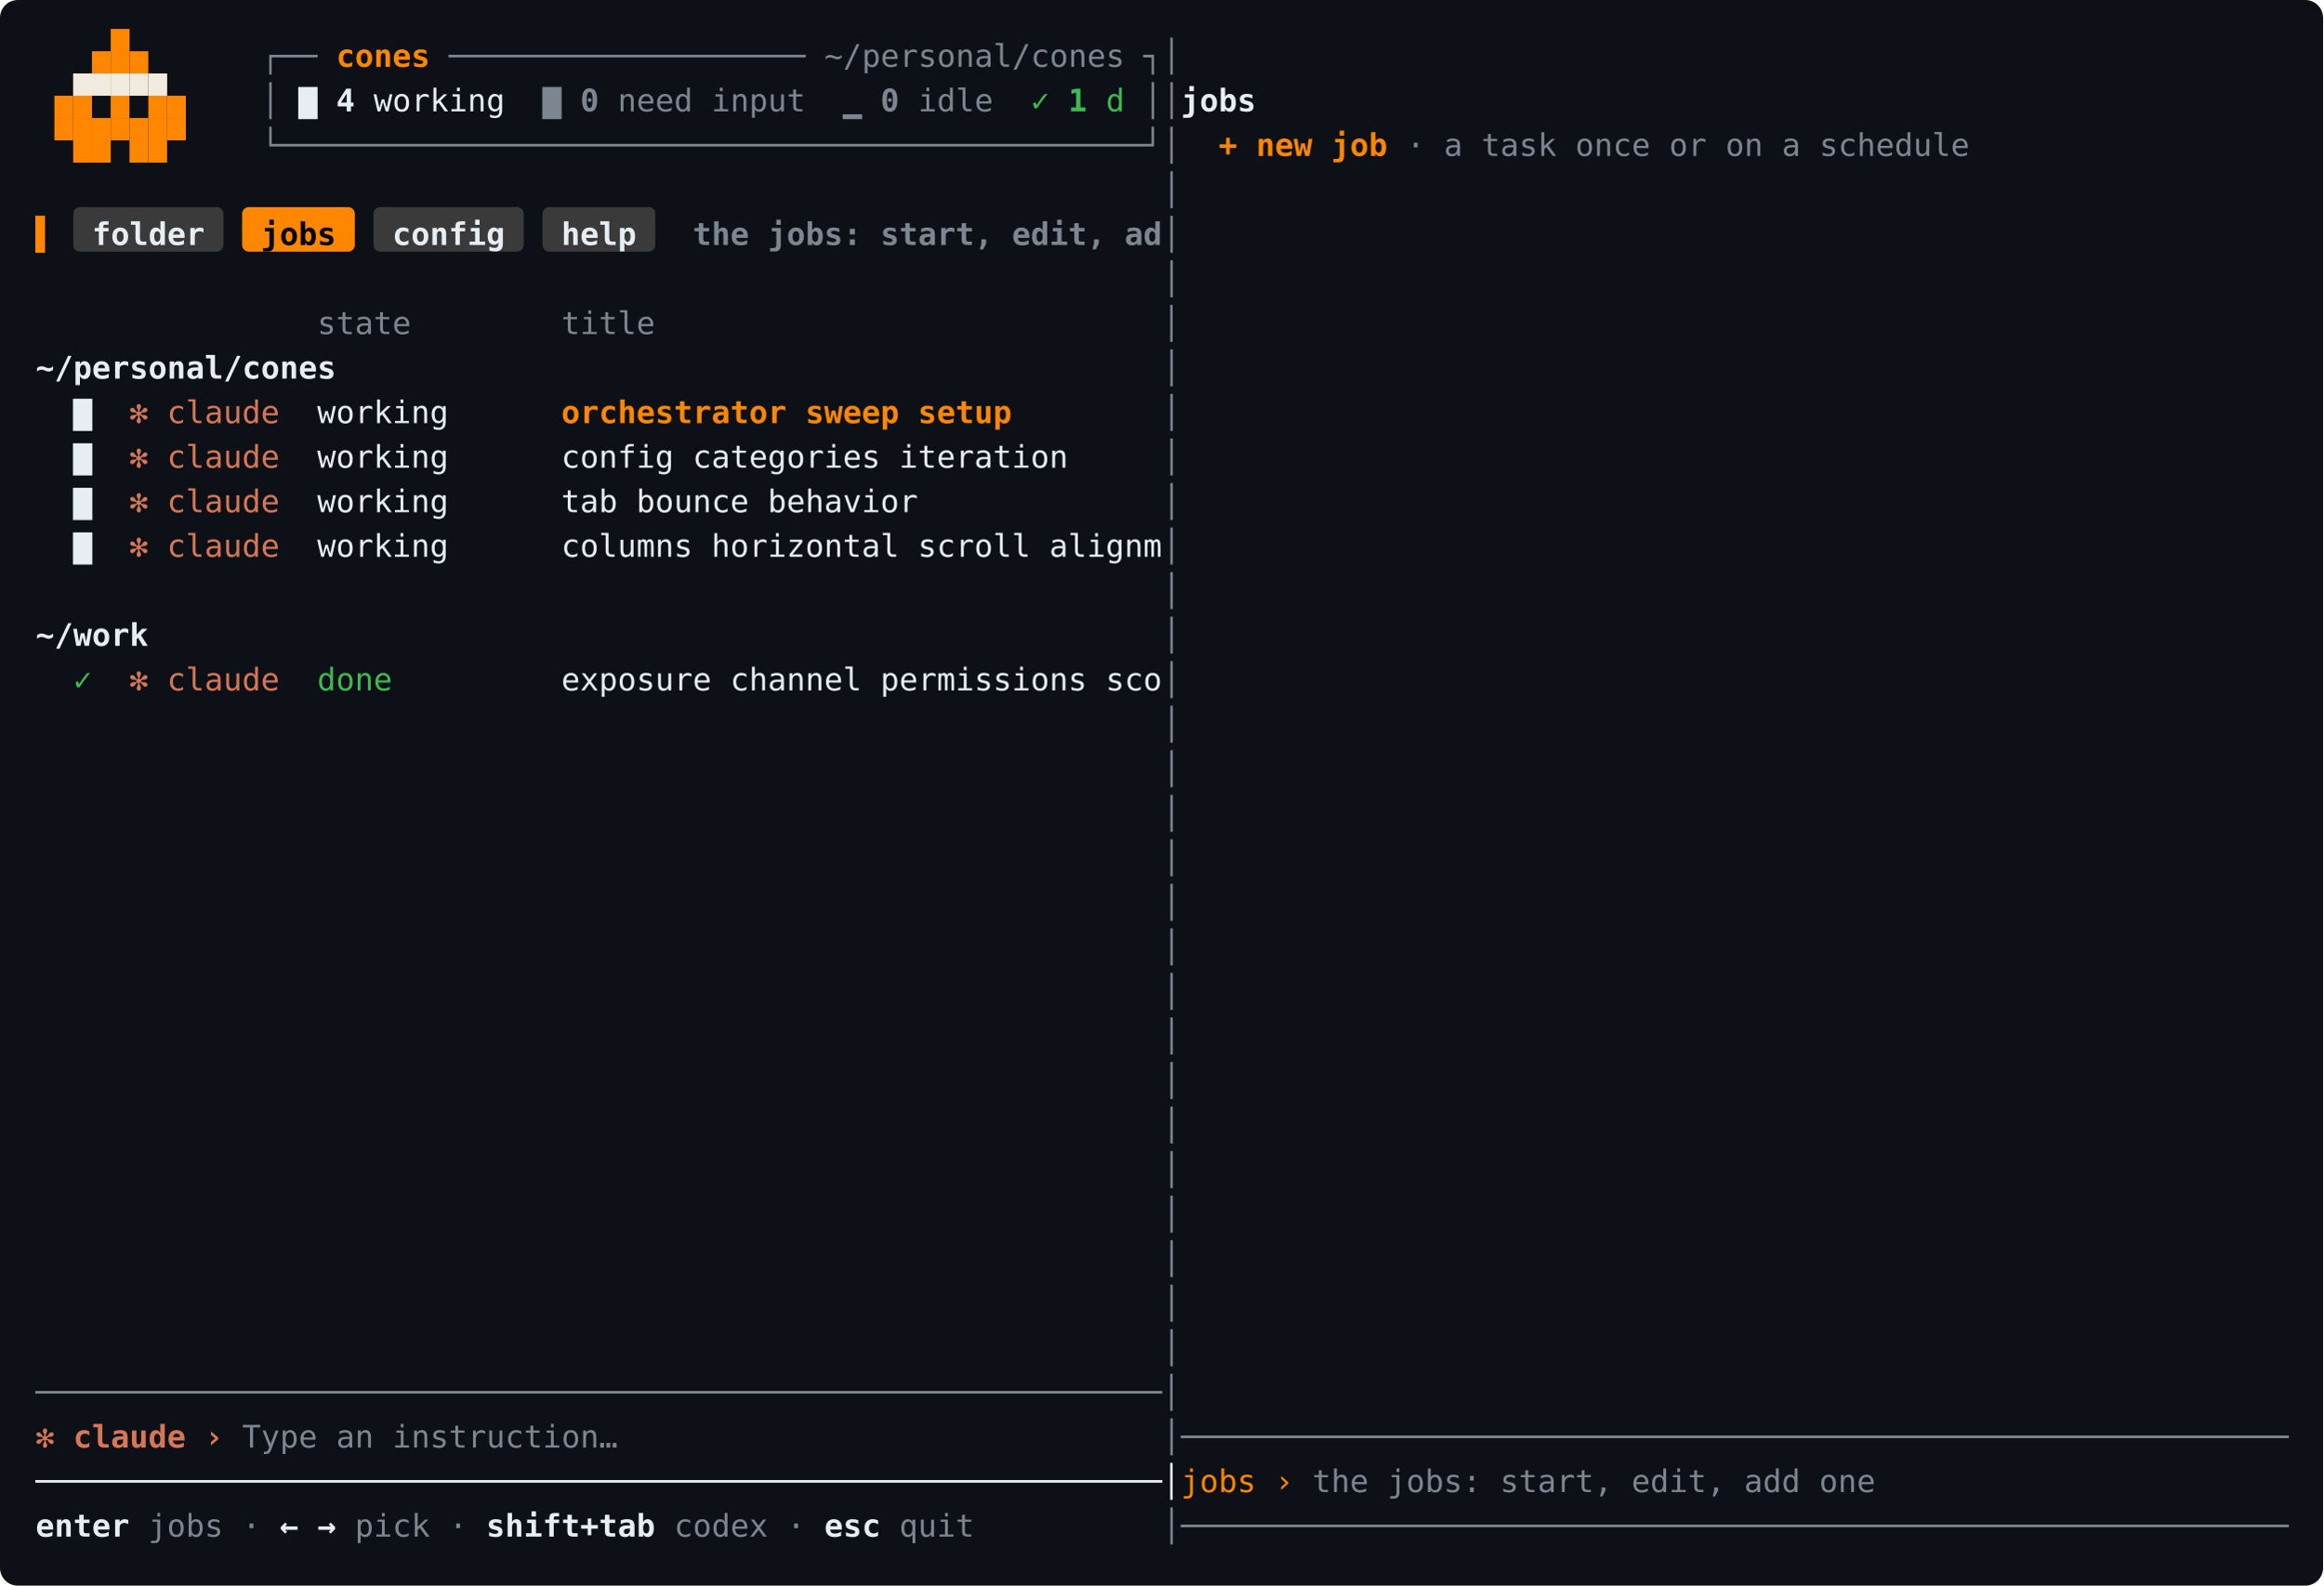
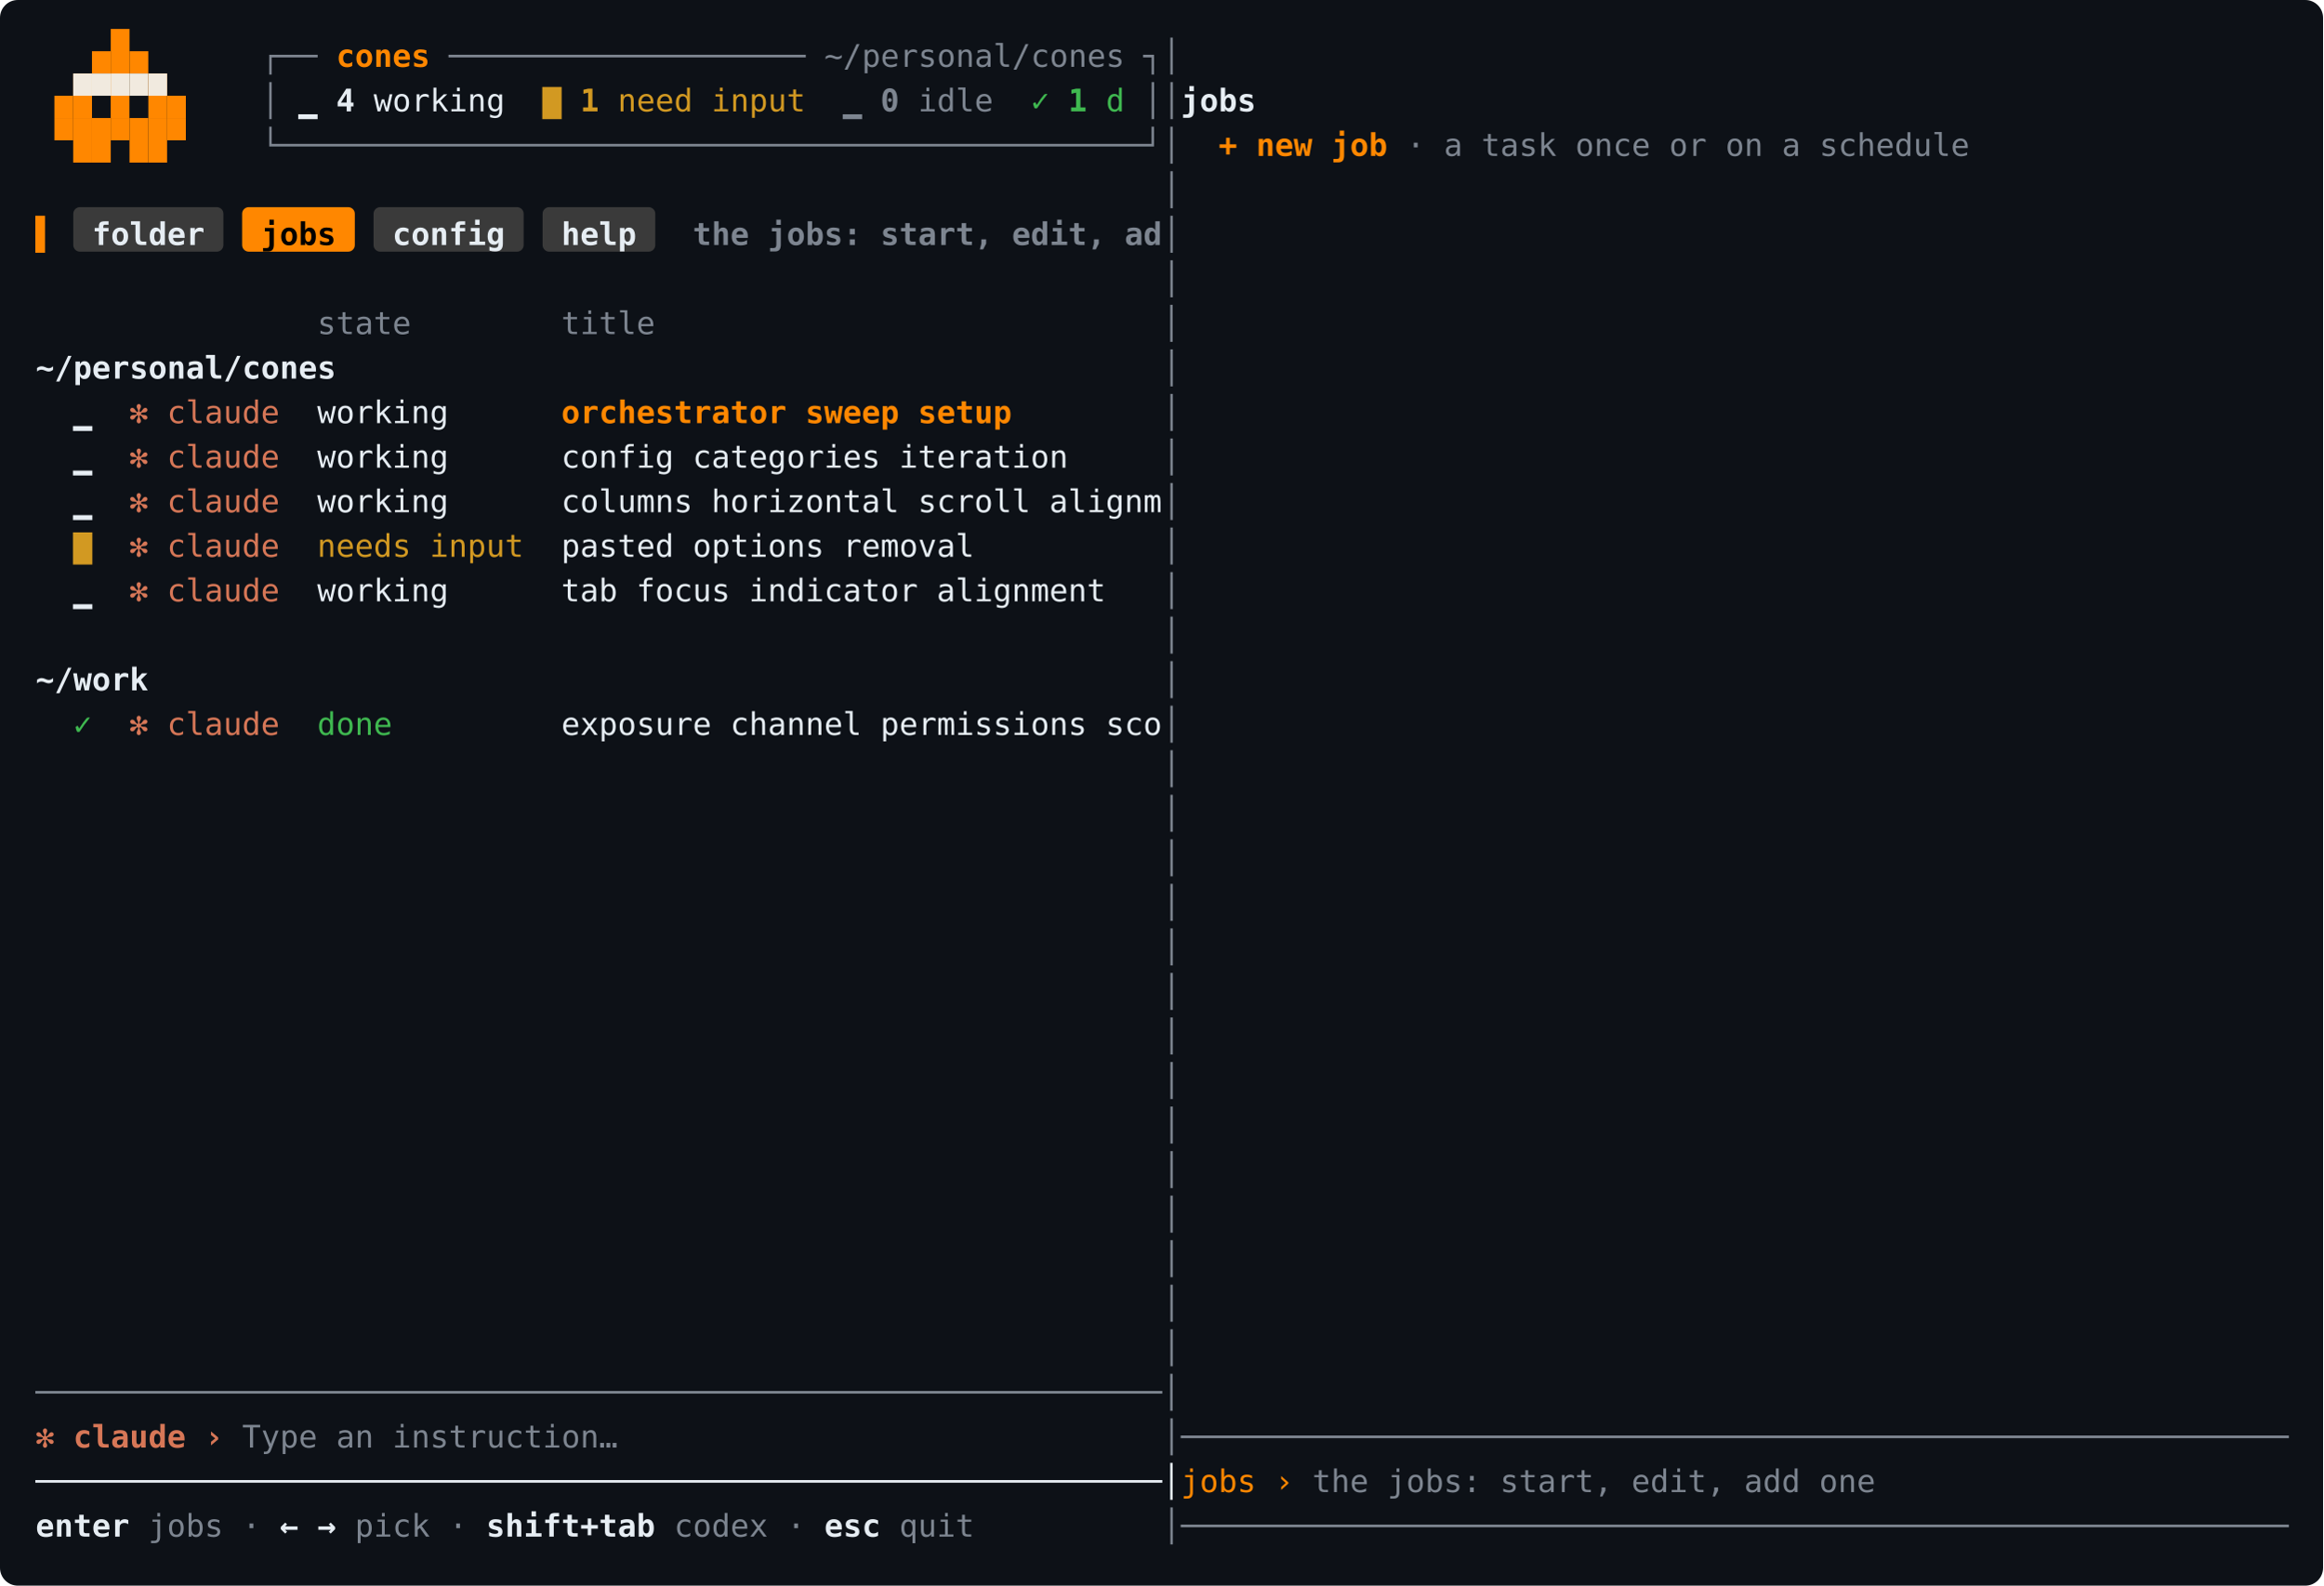
<svg xmlns="http://www.w3.org/2000/svg" width="1043" height="712" viewBox="0 0 1043 712" font-family="SFMono-Regular,Menlo,Consolas,monospace" font-size="14">
  <rect width="1043" height="712" rx="8" fill="#0d1117" />
  <rect x="41.29" y="23.0" width="8.43" height="10.0" fill="#ff8700" />
  <rect x="49.72" y="13" width="8.43" height="20" fill="#ff8700" />
  <rect x="58.15" y="23.0" width="8.43" height="10.0" fill="#ff8700" />
  <text x="117.2" y="30" xml:space="preserve" textLength="33.7" lengthAdjust="spacingAndGlyphs" fill="#7d8590">┌── </text>
  <text x="150.9" y="30" xml:space="preserve" textLength="50.6" lengthAdjust="spacingAndGlyphs" fill="#ff8700" font-weight="700">cones </text>
  <text x="201.5" y="30" xml:space="preserve" textLength="328.8" lengthAdjust="spacingAndGlyphs" fill="#7d8590">─────────────────── ~/personal/cones ┐│</text>
  <rect x="24.43" y="43.0" width="8.43" height="10.0" fill="#ff8700" />
  <rect x="32.9" y="33" width="8.4" height="20" rx="0" fill="#ff8700" />
  <rect x="32.86" y="33" width="8.43" height="10.0" fill="#f1eadf" />
  <rect x="41.29" y="33" width="8.43" height="10.0" fill="#f1eadf" />
  <rect x="49.7" y="33" width="8.4" height="20" rx="0" fill="#ff8700" />
  <rect x="49.72" y="33" width="8.43" height="10.0" fill="#f1eadf" />
  <rect x="58.15" y="33" width="8.43" height="10.0" fill="#f1eadf" />
  <rect x="66.6" y="33" width="8.4" height="20" rx="0" fill="#ff8700" />
  <rect x="66.58" y="33" width="8.43" height="10.0" fill="#f1eadf" />
  <rect x="75.01" y="43.0" width="8.43" height="10.0" fill="#ff8700" />
  <text x="117.2" y="50" xml:space="preserve" textLength="8.4" lengthAdjust="spacingAndGlyphs" fill="#7d8590">│</text>
-   <text x="125.6" y="50" xml:space="preserve" textLength="25.3" lengthAdjust="spacingAndGlyphs" fill="#e6edf3"> ▇ </text>
+   <text x="125.6" y="50" xml:space="preserve" textLength="25.3" lengthAdjust="spacingAndGlyphs" fill="#e6edf3"> ▁ </text>
  <text x="150.9" y="50" xml:space="preserve" textLength="8.4" lengthAdjust="spacingAndGlyphs" fill="#e6edf3" font-weight="700">4</text>
  <text x="159.3" y="50" xml:space="preserve" textLength="84.3" lengthAdjust="spacingAndGlyphs" fill="#e6edf3"> working  </text>
-   <text x="243.6" y="50" xml:space="preserve" textLength="16.9" lengthAdjust="spacingAndGlyphs" fill="#7d8590">▇ </text>
-   <text x="260.5" y="50" xml:space="preserve" textLength="8.4" lengthAdjust="spacingAndGlyphs" fill="#7d8590" font-weight="700">0</text>
-   <text x="268.9" y="50" xml:space="preserve" textLength="92.7" lengthAdjust="spacingAndGlyphs" fill="#7d8590"> need input</text>
+   <text x="243.6" y="50" xml:space="preserve" textLength="16.9" lengthAdjust="spacingAndGlyphs" fill="#d29922">▇ </text>
+   <text x="260.5" y="50" xml:space="preserve" textLength="8.4" lengthAdjust="spacingAndGlyphs" fill="#d29922" font-weight="700">1</text>
+   <text x="268.9" y="50" xml:space="preserve" textLength="92.7" lengthAdjust="spacingAndGlyphs" fill="#d29922"> need input</text>
  <text x="378.5" y="50" xml:space="preserve" textLength="16.9" lengthAdjust="spacingAndGlyphs" fill="#7d8590">▁ </text>
  <text x="395.3" y="50" xml:space="preserve" textLength="8.4" lengthAdjust="spacingAndGlyphs" fill="#7d8590" font-weight="700">0</text>
  <text x="403.8" y="50" xml:space="preserve" textLength="42.1" lengthAdjust="spacingAndGlyphs" fill="#7d8590"> idle</text>
  <text x="462.8" y="50" xml:space="preserve" textLength="16.9" lengthAdjust="spacingAndGlyphs" fill="#3fb950">✓ </text>
  <text x="479.6" y="50" xml:space="preserve" textLength="8.4" lengthAdjust="spacingAndGlyphs" fill="#3fb950" font-weight="700">1</text>
  <text x="488.1" y="50" xml:space="preserve" textLength="16.9" lengthAdjust="spacingAndGlyphs" fill="#3fb950"> d</text>
  <text x="513.4" y="50" xml:space="preserve" textLength="16.9" lengthAdjust="spacingAndGlyphs" fill="#7d8590">││</text>
  <text x="530.2" y="50" xml:space="preserve" textLength="33.7" lengthAdjust="spacingAndGlyphs" fill="#e6edf3" font-weight="700">jobs</text>
  <rect x="24.43" y="53" width="8.43" height="10.0" fill="#ff8700" />
  <rect x="32.86" y="53" width="8.43" height="20" fill="#ff8700" />
  <rect x="41.29" y="53" width="8.43" height="20" fill="#ff8700" />
  <rect x="49.72" y="53" width="8.43" height="10.0" fill="#ff8700" />
  <rect x="58.15" y="53" width="8.43" height="20" fill="#ff8700" />
  <rect x="66.58" y="53" width="8.43" height="20" fill="#ff8700" />
  <rect x="75.01" y="53" width="8.43" height="10.0" fill="#ff8700" />
  <text x="117.2" y="70" xml:space="preserve" textLength="413.1" lengthAdjust="spacingAndGlyphs" fill="#7d8590">└──────────────────────────────────────────────┘│</text>
  <text x="547.1" y="70" xml:space="preserve" textLength="75.9" lengthAdjust="spacingAndGlyphs" fill="#ff8700" font-weight="700">+ new job</text>
  <text x="623.0" y="70" xml:space="preserve" textLength="261.3" lengthAdjust="spacingAndGlyphs" fill="#7d8590"> · a task once or on a schedule</text>
  <text x="521.8" y="90" xml:space="preserve" textLength="8.4" lengthAdjust="spacingAndGlyphs" fill="#7d8590">│</text>
  <text x="16.0" y="110" xml:space="preserve" textLength="16.9" lengthAdjust="spacingAndGlyphs" fill="#ff8700" font-weight="700">▌ </text>
  <rect x="32.9" y="93" width="67.4" height="20" rx="3" fill="#3a3a3a" />
  <text x="32.9" y="110" xml:space="preserve" textLength="67.4" lengthAdjust="spacingAndGlyphs" fill="#e6edf3" font-weight="700"> folder </text>
  <rect x="108.7" y="93" width="50.6" height="20" rx="3" fill="#ff8700" />
  <text x="108.7" y="110" xml:space="preserve" textLength="50.6" lengthAdjust="spacingAndGlyphs" fill="#000" font-weight="700"> jobs </text>
  <rect x="167.7" y="93" width="67.4" height="20" rx="3" fill="#3a3a3a" />
  <text x="167.7" y="110" xml:space="preserve" textLength="67.4" lengthAdjust="spacingAndGlyphs" fill="#e6edf3" font-weight="700"> config </text>
  <rect x="243.6" y="93" width="50.6" height="20" rx="3" fill="#3a3a3a" />
  <text x="243.6" y="110" xml:space="preserve" textLength="50.6" lengthAdjust="spacingAndGlyphs" fill="#e6edf3" font-weight="700"> help </text>
  <text x="302.6" y="110" xml:space="preserve" textLength="219.2" lengthAdjust="spacingAndGlyphs" fill="#7d8590" font-weight="700"> the jobs: start, edit, ad</text>
  <text x="521.8" y="110" xml:space="preserve" textLength="8.4" lengthAdjust="spacingAndGlyphs" fill="#7d8590">│</text>
  <text x="521.8" y="130" xml:space="preserve" textLength="8.4" lengthAdjust="spacingAndGlyphs" fill="#7d8590">│</text>
  <text x="16.0" y="150" xml:space="preserve" textLength="514.2" lengthAdjust="spacingAndGlyphs" fill="#7d8590">               state        title                           │</text>
  <text x="16.0" y="170" xml:space="preserve" textLength="134.9" lengthAdjust="spacingAndGlyphs" fill="#e6edf3" font-weight="700">~/personal/cones</text>
  <text x="521.8" y="170" xml:space="preserve" textLength="8.4" lengthAdjust="spacingAndGlyphs" fill="#7d8590">│</text>
-   <text x="32.9" y="190" xml:space="preserve" textLength="25.3" lengthAdjust="spacingAndGlyphs" fill="#e6edf3">▇  </text>
+   <text x="32.9" y="190" xml:space="preserve" textLength="25.3" lengthAdjust="spacingAndGlyphs" fill="#e6edf3">▁  </text>
  <text x="58.1" y="190" xml:space="preserve" textLength="84.3" lengthAdjust="spacingAndGlyphs" fill="#d77757">✻ claude  </text>
  <text x="142.4" y="190" xml:space="preserve" textLength="109.6" lengthAdjust="spacingAndGlyphs" fill="#e6edf3">working      </text>
  <text x="252.0" y="190" xml:space="preserve" textLength="269.8" lengthAdjust="spacingAndGlyphs" fill="#ff8700" font-weight="700">orchestrator sweep setup        </text>
  <text x="521.8" y="190" xml:space="preserve" textLength="8.4" lengthAdjust="spacingAndGlyphs" fill="#7d8590">│</text>
-   <text x="32.9" y="210" xml:space="preserve" textLength="25.3" lengthAdjust="spacingAndGlyphs" fill="#e6edf3">▇  </text>
+   <text x="32.9" y="210" xml:space="preserve" textLength="25.3" lengthAdjust="spacingAndGlyphs" fill="#e6edf3">▁  </text>
  <text x="58.1" y="210" xml:space="preserve" textLength="84.3" lengthAdjust="spacingAndGlyphs" fill="#d77757">✻ claude  </text>
  <text x="142.4" y="210" xml:space="preserve" textLength="379.3" lengthAdjust="spacingAndGlyphs" fill="#e6edf3">working      config categories iteration     </text>
  <text x="521.8" y="210" xml:space="preserve" textLength="8.4" lengthAdjust="spacingAndGlyphs" fill="#7d8590">│</text>
-   <text x="32.9" y="230" xml:space="preserve" textLength="25.3" lengthAdjust="spacingAndGlyphs" fill="#e6edf3">▇  </text>
+   <text x="32.9" y="230" xml:space="preserve" textLength="25.3" lengthAdjust="spacingAndGlyphs" fill="#e6edf3">▁  </text>
  <text x="58.1" y="230" xml:space="preserve" textLength="84.3" lengthAdjust="spacingAndGlyphs" fill="#d77757">✻ claude  </text>
-   <text x="142.4" y="230" xml:space="preserve" textLength="379.3" lengthAdjust="spacingAndGlyphs" fill="#e6edf3">working      tab bounce behavior             </text>
+   <text x="142.4" y="230" xml:space="preserve" textLength="379.3" lengthAdjust="spacingAndGlyphs" fill="#e6edf3">working      columns horizontal scroll alignm</text>
  <text x="521.8" y="230" xml:space="preserve" textLength="8.4" lengthAdjust="spacingAndGlyphs" fill="#7d8590">│</text>
-   <text x="32.9" y="250" xml:space="preserve" textLength="25.3" lengthAdjust="spacingAndGlyphs" fill="#e6edf3">▇  </text>
+   <text x="32.9" y="250" xml:space="preserve" textLength="25.3" lengthAdjust="spacingAndGlyphs" fill="#d29922">▇  </text>
  <text x="58.1" y="250" xml:space="preserve" textLength="84.3" lengthAdjust="spacingAndGlyphs" fill="#d77757">✻ claude  </text>
-   <text x="142.4" y="250" xml:space="preserve" textLength="379.3" lengthAdjust="spacingAndGlyphs" fill="#e6edf3">working      columns horizontal scroll alignm</text>
+   <text x="142.4" y="250" xml:space="preserve" textLength="109.6" lengthAdjust="spacingAndGlyphs" fill="#d29922">needs input  </text>
+   <text x="252.0" y="250" xml:space="preserve" textLength="269.8" lengthAdjust="spacingAndGlyphs" fill="#e6edf3">pasted options removal          </text>
  <text x="521.8" y="250" xml:space="preserve" textLength="8.4" lengthAdjust="spacingAndGlyphs" fill="#7d8590">│</text>
+   <text x="32.9" y="270" xml:space="preserve" textLength="25.3" lengthAdjust="spacingAndGlyphs" fill="#e6edf3">▁  </text>
+   <text x="58.1" y="270" xml:space="preserve" textLength="84.3" lengthAdjust="spacingAndGlyphs" fill="#d77757">✻ claude  </text>
+   <text x="142.4" y="270" xml:space="preserve" textLength="379.3" lengthAdjust="spacingAndGlyphs" fill="#e6edf3">working      tab focus indicator alignment   </text>
  <text x="521.8" y="270" xml:space="preserve" textLength="8.4" lengthAdjust="spacingAndGlyphs" fill="#7d8590">│</text>
-   <text x="16.0" y="290" xml:space="preserve" textLength="50.6" lengthAdjust="spacingAndGlyphs" fill="#e6edf3" font-weight="700">~/work</text>
  <text x="521.8" y="290" xml:space="preserve" textLength="8.4" lengthAdjust="spacingAndGlyphs" fill="#7d8590">│</text>
-   <text x="32.9" y="310" xml:space="preserve" textLength="25.3" lengthAdjust="spacingAndGlyphs" fill="#3fb950">✓  </text>
-   <text x="58.1" y="310" xml:space="preserve" textLength="84.3" lengthAdjust="spacingAndGlyphs" fill="#d77757">✻ claude  </text>
-   <text x="142.4" y="310" xml:space="preserve" textLength="109.6" lengthAdjust="spacingAndGlyphs" fill="#3fb950">done         </text>
-   <text x="252.0" y="310" xml:space="preserve" textLength="269.8" lengthAdjust="spacingAndGlyphs" fill="#e6edf3">exposure channel permissions sco</text>
+   <text x="16.0" y="310" xml:space="preserve" textLength="50.6" lengthAdjust="spacingAndGlyphs" fill="#e6edf3" font-weight="700">~/work</text>
  <text x="521.8" y="310" xml:space="preserve" textLength="8.4" lengthAdjust="spacingAndGlyphs" fill="#7d8590">│</text>
+   <text x="32.9" y="330" xml:space="preserve" textLength="25.3" lengthAdjust="spacingAndGlyphs" fill="#3fb950">✓  </text>
+   <text x="58.1" y="330" xml:space="preserve" textLength="84.3" lengthAdjust="spacingAndGlyphs" fill="#d77757">✻ claude  </text>
+   <text x="142.4" y="330" xml:space="preserve" textLength="109.6" lengthAdjust="spacingAndGlyphs" fill="#3fb950">done         </text>
+   <text x="252.0" y="330" xml:space="preserve" textLength="269.8" lengthAdjust="spacingAndGlyphs" fill="#e6edf3">exposure channel permissions sco</text>
  <text x="521.8" y="330" xml:space="preserve" textLength="8.4" lengthAdjust="spacingAndGlyphs" fill="#7d8590">│</text>
  <text x="521.8" y="350" xml:space="preserve" textLength="8.4" lengthAdjust="spacingAndGlyphs" fill="#7d8590">│</text>
  <text x="521.8" y="370" xml:space="preserve" textLength="8.4" lengthAdjust="spacingAndGlyphs" fill="#7d8590">│</text>
  <text x="521.8" y="390" xml:space="preserve" textLength="8.4" lengthAdjust="spacingAndGlyphs" fill="#7d8590">│</text>
  <text x="521.8" y="410" xml:space="preserve" textLength="8.4" lengthAdjust="spacingAndGlyphs" fill="#7d8590">│</text>
  <text x="521.8" y="430" xml:space="preserve" textLength="8.4" lengthAdjust="spacingAndGlyphs" fill="#7d8590">│</text>
  <text x="521.8" y="450" xml:space="preserve" textLength="8.4" lengthAdjust="spacingAndGlyphs" fill="#7d8590">│</text>
  <text x="521.8" y="470" xml:space="preserve" textLength="8.4" lengthAdjust="spacingAndGlyphs" fill="#7d8590">│</text>
  <text x="521.8" y="490" xml:space="preserve" textLength="8.4" lengthAdjust="spacingAndGlyphs" fill="#7d8590">│</text>
  <text x="521.8" y="510" xml:space="preserve" textLength="8.4" lengthAdjust="spacingAndGlyphs" fill="#7d8590">│</text>
  <text x="521.8" y="530" xml:space="preserve" textLength="8.4" lengthAdjust="spacingAndGlyphs" fill="#7d8590">│</text>
  <text x="521.8" y="550" xml:space="preserve" textLength="8.4" lengthAdjust="spacingAndGlyphs" fill="#7d8590">│</text>
  <text x="521.8" y="570" xml:space="preserve" textLength="8.4" lengthAdjust="spacingAndGlyphs" fill="#7d8590">│</text>
  <text x="521.8" y="590" xml:space="preserve" textLength="8.4" lengthAdjust="spacingAndGlyphs" fill="#7d8590">│</text>
  <text x="521.8" y="610" xml:space="preserve" textLength="8.4" lengthAdjust="spacingAndGlyphs" fill="#7d8590">│</text>
  <text x="16.0" y="630" xml:space="preserve" textLength="514.2" lengthAdjust="spacingAndGlyphs" fill="#7d8590">────────────────────────────────────────────────────────────│</text>
  <text x="16.0" y="650" xml:space="preserve" textLength="92.7" lengthAdjust="spacingAndGlyphs" fill="#d77757" font-weight="700">✻ claude › </text>
  <text x="108.7" y="650" xml:space="preserve" textLength="8.4" lengthAdjust="spacingAndGlyphs" fill="#7d8590">T</text>
  <text x="117.2" y="650" xml:space="preserve" textLength="160.2" lengthAdjust="spacingAndGlyphs" fill="#7d8590">ype an instruction…</text>
  <text x="521.8" y="650" xml:space="preserve" textLength="505.8" lengthAdjust="spacingAndGlyphs" fill="#7d8590">│───────────────────────────────────────────────────────────</text>
  <text x="16.0" y="670" xml:space="preserve" textLength="514.2" lengthAdjust="spacingAndGlyphs" fill="#e6edf3">────────────────────────────────────────────────────────────│</text>
  <text x="530.2" y="670" xml:space="preserve" textLength="59.0" lengthAdjust="spacingAndGlyphs" fill="#ff8700">jobs › </text>
  <text x="589.2" y="670" xml:space="preserve" textLength="252.9" lengthAdjust="spacingAndGlyphs" fill="#7d8590">the jobs: start, edit, add one</text>
  <text x="16.0" y="690" xml:space="preserve" textLength="42.1" lengthAdjust="spacingAndGlyphs" fill="#e6edf3" font-weight="700">enter</text>
  <text x="58.1" y="690" xml:space="preserve" textLength="67.4" lengthAdjust="spacingAndGlyphs" fill="#7d8590"> jobs · </text>
  <text x="125.6" y="690" xml:space="preserve" textLength="25.3" lengthAdjust="spacingAndGlyphs" fill="#e6edf3" font-weight="700">← →</text>
  <text x="150.9" y="690" xml:space="preserve" textLength="67.4" lengthAdjust="spacingAndGlyphs" fill="#7d8590"> pick · </text>
  <text x="218.3" y="690" xml:space="preserve" textLength="75.9" lengthAdjust="spacingAndGlyphs" fill="#e6edf3" font-weight="700">shift+tab</text>
  <text x="294.2" y="690" xml:space="preserve" textLength="75.9" lengthAdjust="spacingAndGlyphs" fill="#7d8590"> codex · </text>
  <text x="370.1" y="690" xml:space="preserve" textLength="25.3" lengthAdjust="spacingAndGlyphs" fill="#e6edf3" font-weight="700">esc</text>
  <text x="395.3" y="690" xml:space="preserve" textLength="42.1" lengthAdjust="spacingAndGlyphs" fill="#7d8590"> quit</text>
  <text x="521.8" y="690" xml:space="preserve" textLength="505.8" lengthAdjust="spacingAndGlyphs" fill="#7d8590">│───────────────────────────────────────────────────────────</text>
</svg>
